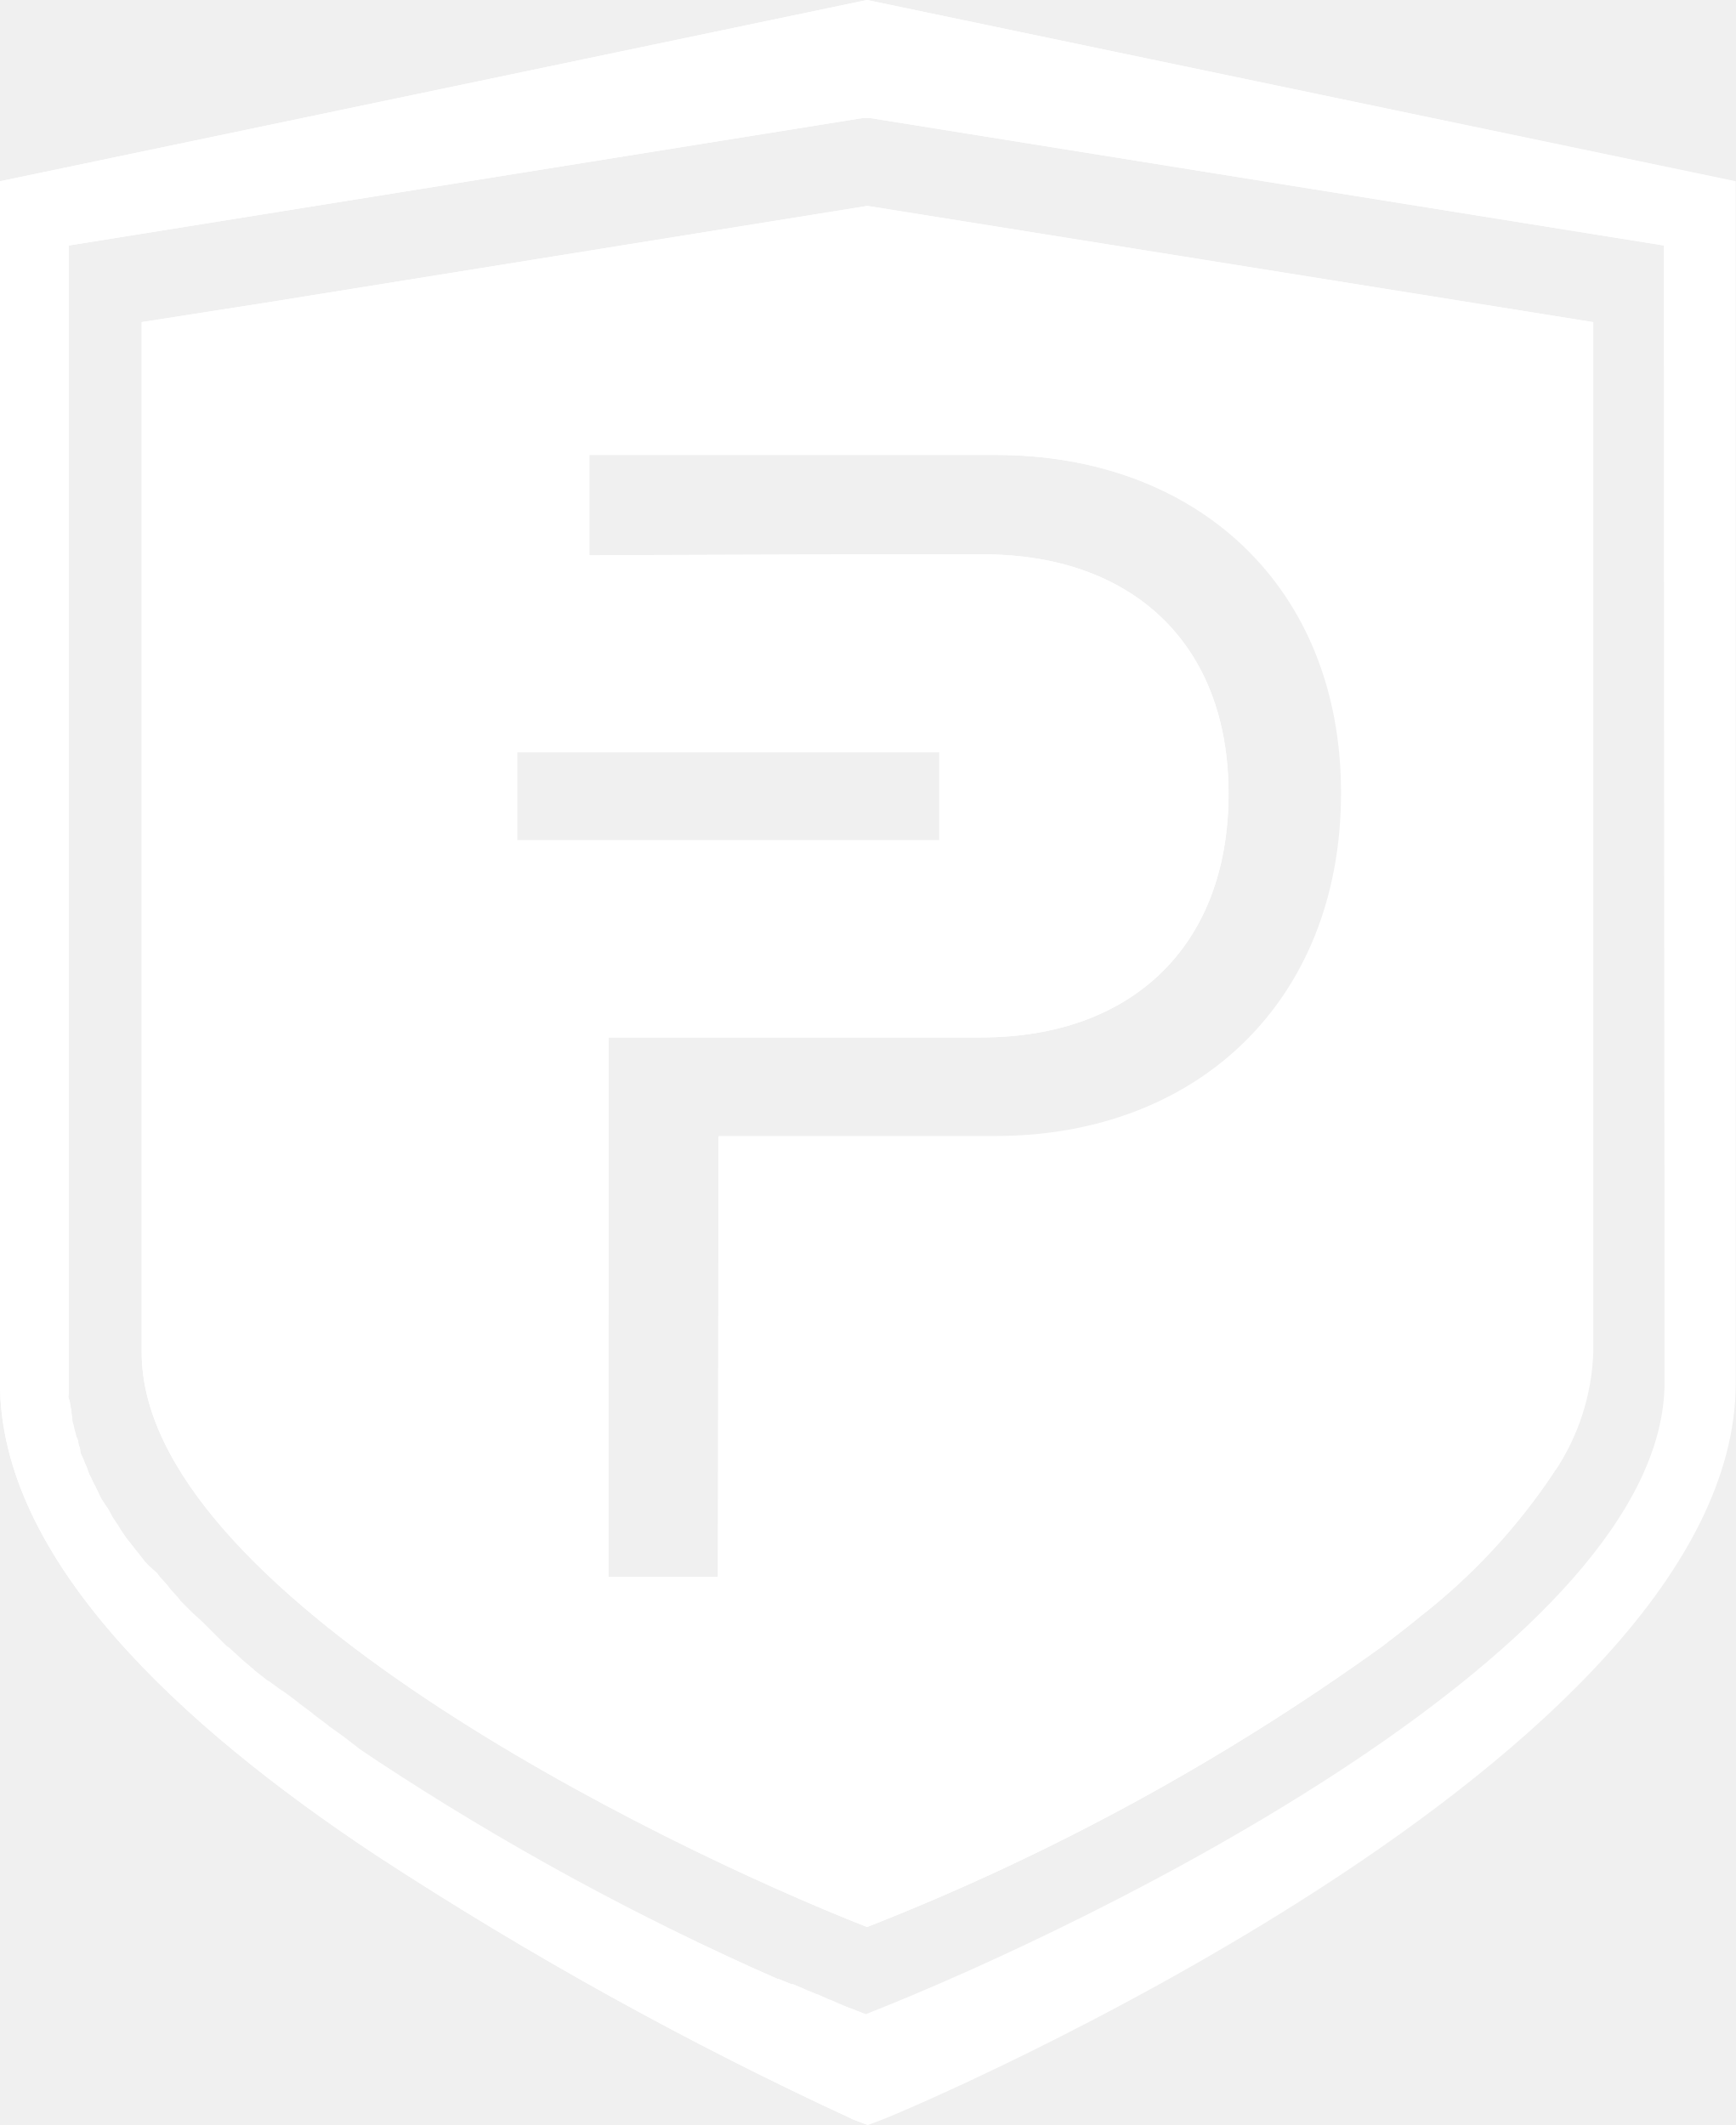
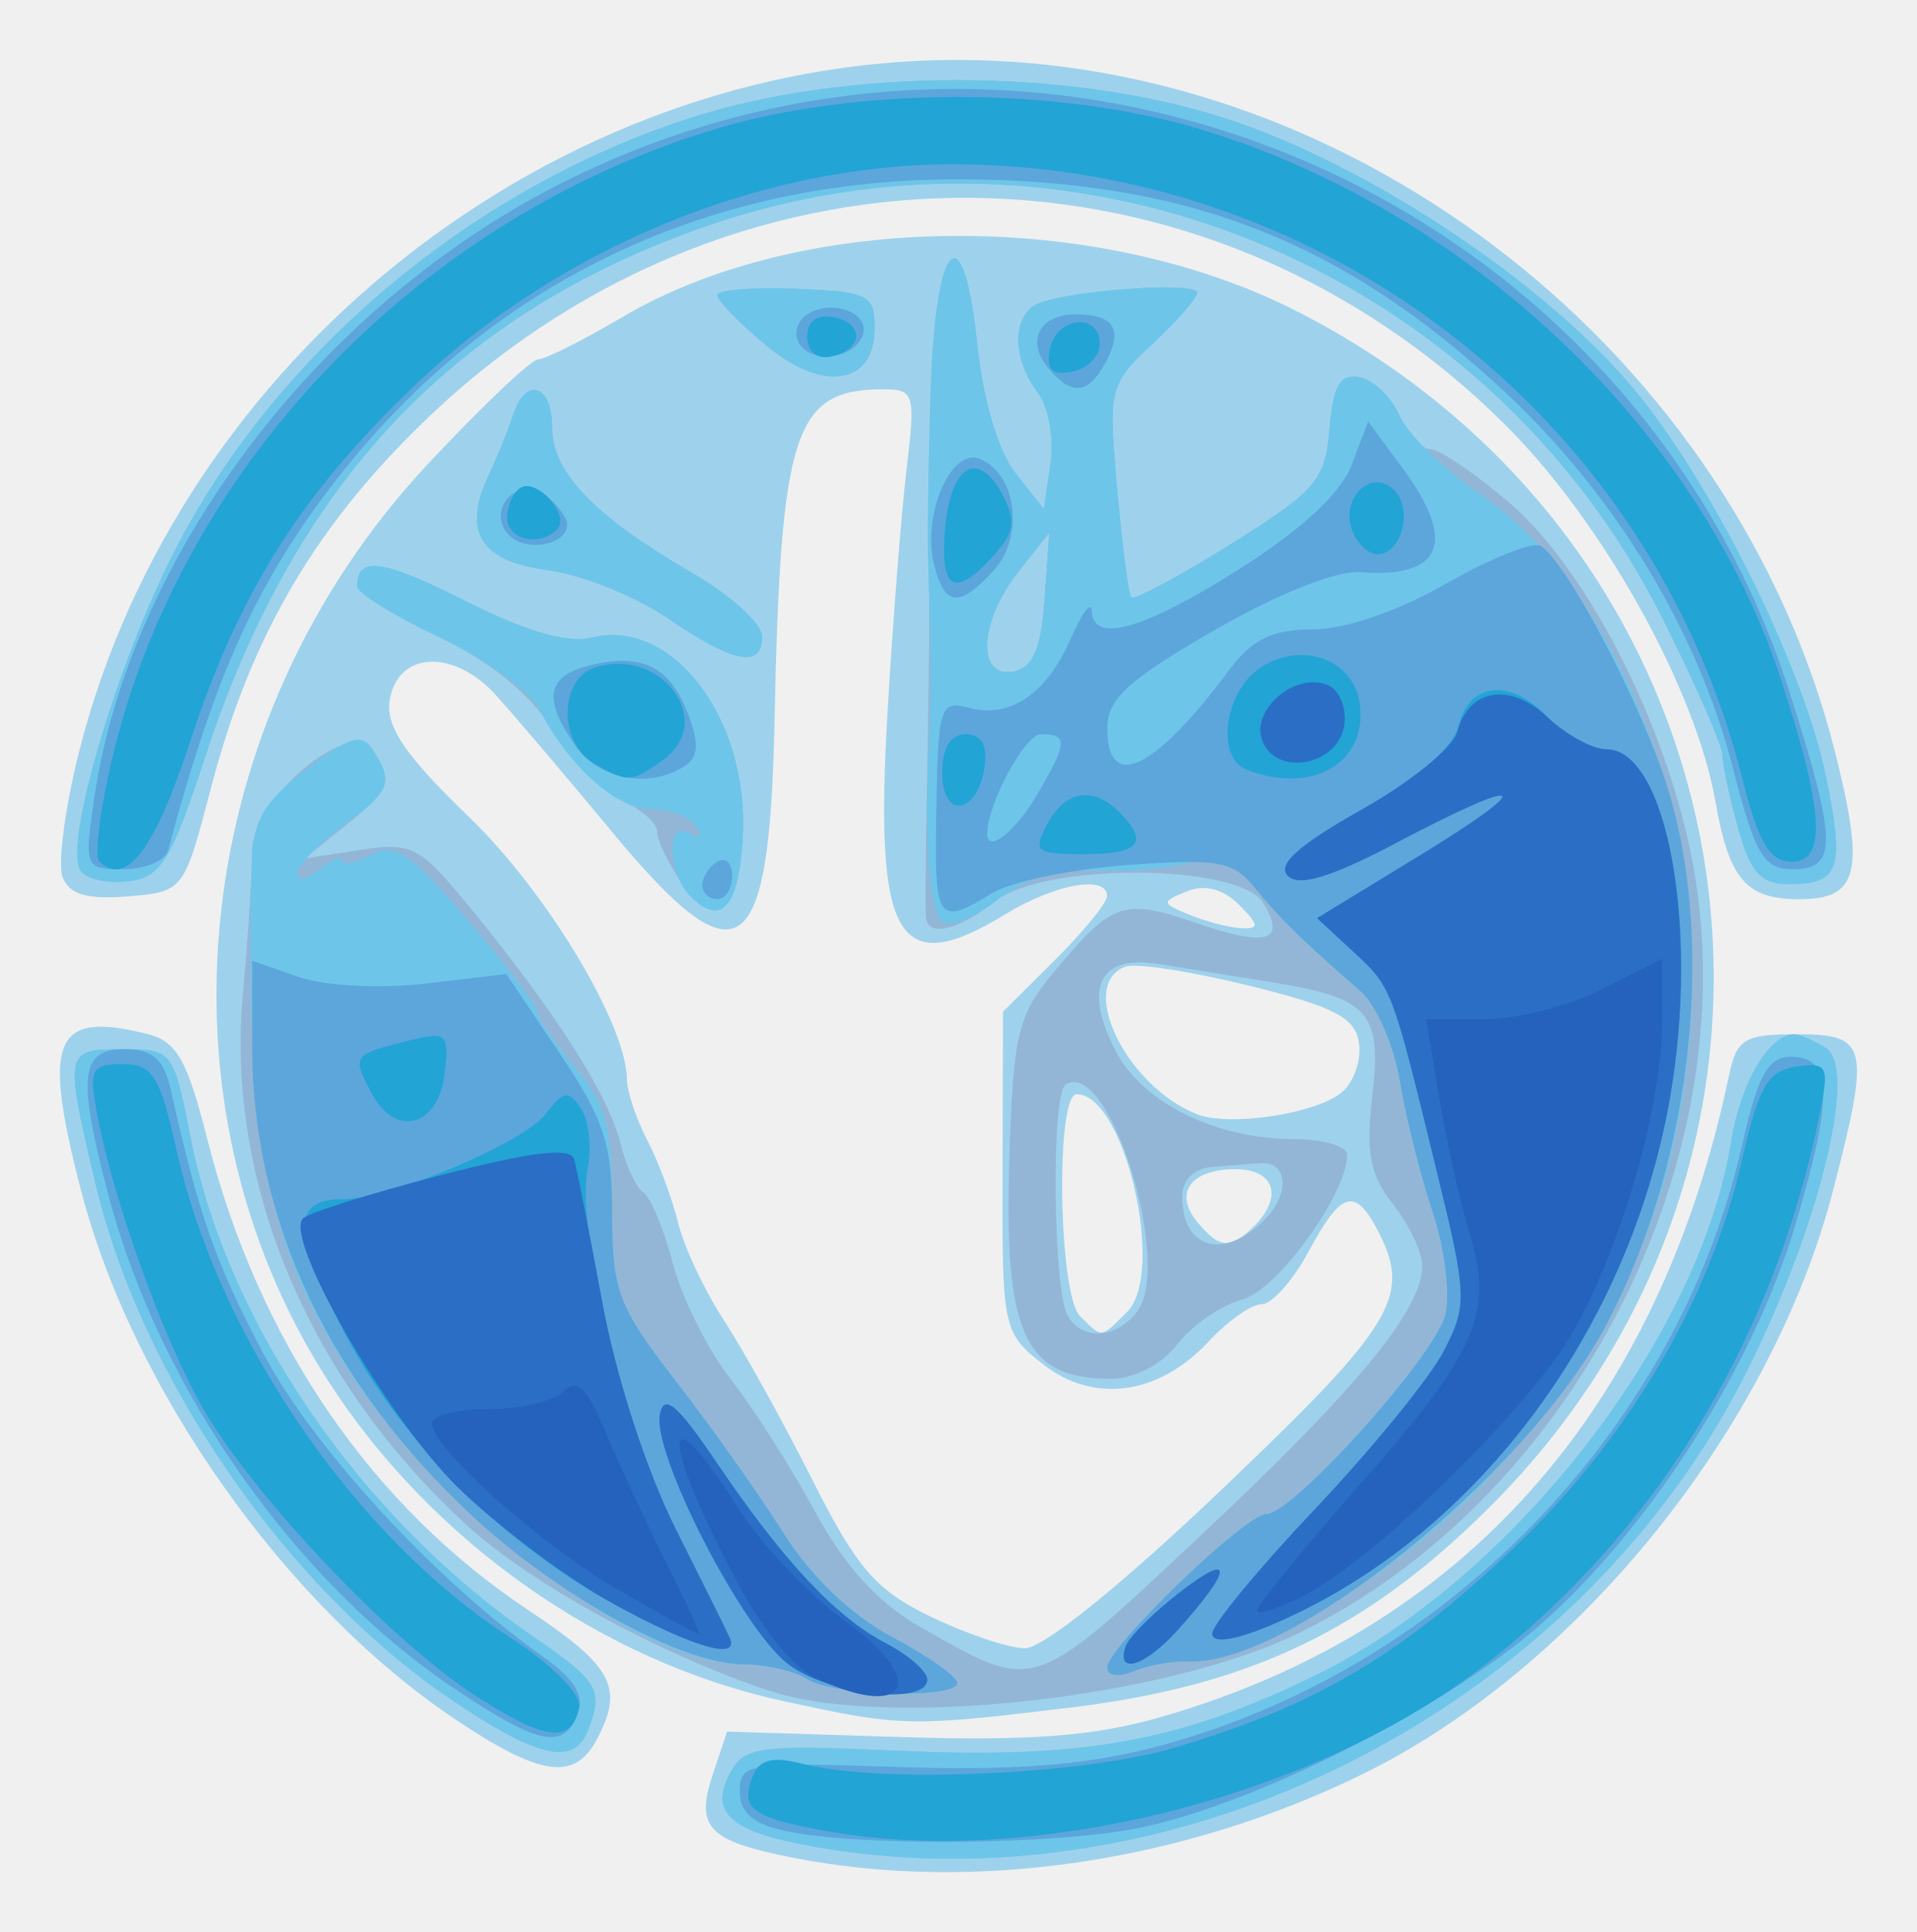
- <svg xmlns="http://www.w3.org/2000/svg" width="49" height="60" viewBox="0 0 49 60">
-   <defs>
-     <style type="text/css">
-             .cls-1{fill:#fff}
-         </style>
-   </defs>
-   <g id="ic_tenup" transform="translate(-4271 -3.715)">
-     <path id="Path_18615" d="M4295.475 3.715L4271 8.833V42.77c0 4.969 5.089 9.664 10.6 13.317a105.238 105.238 0 0 0 13.5 7.478l.4.15.4-.15c.992-.373 24.1-10.211 24.1-20.795V8.833zm22.539 39.055c0 7.4-15.911 15.23-22.539 17.838l-.323-.124-.124-.05-.224-.1-.124-.05-.224-.1-.074-.025-.273-.124-.075-.025-.3-.124-.05-.025-.323-.124h-.024l-.373-.15h-.025a77.919 77.919 0 0 1-11.369-6.161l-.447-.3-.446-.323-.422-.3-.025-.025-.4-.3-.025-.025-.4-.3-.024-.025-.4-.3-.05-.025-.372-.273-.05-.025-.348-.273-.049-.05-.323-.273-.05-.05-.3-.273-.075-.05-.273-.273-.074-.074-.274-.273-.074-.074-.273-.248-.074-.074-.249-.248-.074-.1-.224-.248-.075-.1-.223-.248-.075-.1-.2-.248-.1-.1-.173-.223-.1-.124-.173-.223-.1-.124-.15-.223-.074-.124-.15-.223-.074-.15a1.442 1.442 0 0 0-.124-.2l-.1-.15a.755.755 0 0 1-.1-.2l-.075-.15c-.025-.074-.074-.124-.1-.2a.854.854 0 0 0-.075-.15 1.7 1.7 0 0 1-.074-.2c-.025-.074-.05-.1-.075-.174a1.191 1.191 0 0 0-.075-.174.471.471 0 0 1-.05-.174c0-.05-.05-.124-.05-.174a.453.453 0 0 0-.05-.174c-.024-.05-.024-.1-.05-.174s-.025-.124-.049-.2a.384.384 0 0 1-.025-.15c0-.05-.025-.124-.025-.2s-.024-.1-.024-.15a.924.924 0 0 0-.05-.223c-.025-.074 0-.074 0-.124V10.647l22.417-3.6h.2l22.417 3.6.025 32.124z" class="cls-1" data-name="Path 18615" />
-     <path id="Path_18616" d="M4424.748 197.505l-16.977 2.733-3.5.547v29.093c0 6.733 14.47 13.863 20.477 16.223a66.344 66.344 0 0 0 14.545-7.925c.347-.273.72-.547 1.043-.82a17.266 17.266 0 0 0 3.823-4.124 6.427 6.427 0 0 0 1.066-3.33v-29.117zm-9.878 15.428h11.939v2.485h-11.939zm23.282 1.168c0 5.888-4.1 9.69-9.755 9.69h-7.843v12.422h-3.1v-15.23h10.525c4.219 0 6.974-2.559 6.974-6.882 0-4.273-2.755-6.758-6.925-6.758h-3.277l-7.843.025v-2.832h11.467c5.684 0 9.78 3.677 9.78 9.565" class="cls-1" data-name="Path 18616" transform="translate(-129.272 -187.976)" />
-     <path id="Path_18617" d="M4295.475 3.715L4271 8.833V42.77c0 4.969 5.089 9.664 10.6 13.317a105.276 105.276 0 0 0 13.5 7.478l.4.15v-.045l.349-.132c.993-.373 24.1-10.211 24.1-20.795V8.833zm22.516 39.029c0 7.4-15.911 15.23-22.539 17.838v.007l-.274-.106-.125-.05-.223-.074-.125-.05-.224-.1-.074-.025-.273-.124-.075-.025-.3-.124-.049-.025-.323-.15h-.049l-.372-.15h-.025A77 77 0 0 1 4281.6 53.4l-.446-.3-.447-.348-.422-.3-.024-.025-.4-.3-.024-.025-.4-.3-.026-.025-.4-.3-.049-.025-.373-.273-.05-.025-.348-.273-.049-.048-.323-.273-.05-.05-.3-.273-.074-.05-.273-.273-.075-.074-.273-.273-.075-.074-.273-.248-.074-.074-.248-.248-.075-.1-.224-.248-.074-.1-.224-.248-.074-.1-.224-.2-.1-.1-.174-.223-.1-.124-.174-.223-.1-.124-.151-.223-.074-.124-.15-.223-.074-.124a1.4 1.4 0 0 0-.125-.2l-.1-.15-.1-.2-.074-.15c-.025-.074-.075-.124-.1-.2a.821.821 0 0 0-.075-.15 1.616 1.616 0 0 1-.074-.2c-.025-.074-.05-.1-.075-.174a1.138 1.138 0 0 0-.074-.174.37.37 0 0 1-.05-.174c0-.074-.049-.15-.049-.2a.445.445 0 0 0-.05-.174c-.024-.05-.024-.1-.049-.174s-.025-.124-.049-.2a.359.359 0 0 1-.025-.15c0-.05-.025-.124-.025-.2s-.025-.1-.025-.15a.971.971 0 0 0-.05-.223c-.025-.074 0-.074 0-.124V10.647l22.417-3.6h.2l22.417 3.6z" class="cls-1" data-name="Path 18617" />
-     <path id="Path_18618" d="M4424.773 197.505l-17 2.733-3.5.547v29.093c0 6.733 14.47 13.863 20.477 16.223a66.331 66.331 0 0 0 14.545-7.925c.348-.273.72-.547 1.043-.82a17.259 17.259 0 0 0 3.823-4.124c-2.038-.106-2.021-.119.023-.025a6.42 6.42 0 0 0 1.067-3.33v-29.092zm-9.9 15.428h11.913v2.485h-11.913zm5.659 23.278h-3.1l.025-15.228h10.525c4.219 0 6.974-2.559 6.974-6.882 0-4.273-2.755-6.758-6.925-6.758h-3.278l-7.843.025v-2.832h11.466c5.659 0 9.754 3.7 9.754 9.54 0 5.888-4.07 9.69-9.754 9.69h-7.817z" class="cls-1" data-name="Path 18618" transform="translate(-129.272 -187.976)" />
+ <svg xmlns="http://www.w3.org/2000/svg" width="64mm" height="64.52mm" version="1.1" viewBox="0 0 64 64.52">
+   <g transform="translate(179.79 5.1931)" stroke-width=".501">
+     <path d="m-153.31 56.847c-2.844-0.558-3.275-1.008-2.678-2.792l0.475-1.421 5.772 0.181c4.374 0.137 6.486-0.025 8.721-0.67 10.113-2.92 16.613-10.265 18.957-21.422 0.257-1.223 0.512-1.377 2.283-1.377 2.35 0 2.439 0.384 1.2 5.186-2.055 7.967-8.53 16.005-15.734 19.532-6.012 2.944-12.978 3.965-18.996 2.784zm-11.326-4.653c-5.65-3.805-10.746-11.03-12.457-17.663-1.296-5.022-0.902-5.962 2.183-5.205 1.018 0.25 1.363 0.845 2.046 3.54 1.71 6.736 5.457 12.223 10.744 15.733 2.803 1.861 3.176 2.578 2.245 4.318-0.74 1.383-1.896 1.207-4.762-0.723zm10.936-0.593c-6.006-1.317-11.713-5.346-15.144-10.693-6.01-9.365-4.622-22.081 3.339-30.604 1.797-1.924 3.454-3.497 3.684-3.497 0.23 0 1.498-0.637 2.818-1.415 5.999-3.536 15.793-3.618 22.514-0.19 15.456 7.884 18.661 27.709 6.453 39.916-4.129 4.129-8.023 5.992-14.045 6.718-5.359 0.647-5.626 0.64-9.619-0.235zm14.76-7.108c5.77-5.504 6.311-6.423 5.109-8.67-0.735-1.373-1.195-1.215-2.271 0.784-0.519 0.964-1.222 1.753-1.561 1.753-0.339 0-1.135 0.558-1.767 1.24-1.667 1.798-3.84 2.099-5.535 0.766-1.341-1.055-1.369-1.187-1.353-6.425l0.016-5.348 1.737-1.729c0.955-0.951 1.737-1.909 1.737-2.129 0-0.721-1.722-0.415-3.393 0.604-3.607 2.199-4.382 0.872-3.938-6.737 0.178-3.044 0.466-6.719 0.641-8.165 0.299-2.473 0.253-2.629-0.786-2.629-2.97 0-3.425 1.388-3.626 11.082-0.169 8.146-1.185 8.827-5.46 3.657-1.497-1.81-3.233-3.853-3.859-4.541-1.42-1.56-3.298-1.443-3.534 0.222-0.122 0.859 0.552 1.843 2.635 3.844 2.592 2.491 5.271 6.934 5.29 8.775 4e-3 0.413 0.31 1.33 0.679 2.037 0.369 0.707 0.832 1.947 1.029 2.755 0.197 0.808 0.886 2.276 1.531 3.263 0.645 0.986 1.971 3.378 2.946 5.315 1.488 2.955 2.12 3.69 3.93 4.567 1.186 0.575 2.608 1.056 3.159 1.069 0.608 0.014 3.218-2.091 6.644-5.359zm-3.22-5.872c1.303-1.303-0.079-7.273-1.682-7.273-0.712 0-0.611 6.689 0.112 7.412 0.745 0.745 0.68 0.751 1.571-0.14zm4.239-2.865c0.985-0.985 0.685-1.903-0.622-1.903-1.503 0-2.072 0.8-1.264 1.775 0.736 0.886 1.102 0.911 1.885 0.128zm2.924-4.465c0.402-0.334 0.664-1.077 0.581-1.652-0.121-0.845-0.823-1.212-3.655-1.911-1.928-0.476-3.788-0.765-4.132-0.642-1.641 0.585 8.5e-4 3.99 2.379 4.932 1.071 0.424 3.965-0.012 4.827-0.728zm-3.429-6.272c-0.527-0.527-1.146-0.687-1.735-0.447-0.866 0.352-0.861 0.395 0.086 0.785 0.551 0.227 1.332 0.428 1.735 0.447 0.605 0.029 0.59-0.108-0.086-0.785zm-39.274-0.914c-0.167-0.436 0.076-2.307 0.541-4.157 3.32-13.218 15.893-23.14 29.322-23.14s26.001 9.923 29.322 23.14c1 3.981 0.778 4.889-1.197 4.889-1.78 0-2.346-0.658-2.803-3.256-0.665-3.782-3.752-9.325-6.994-12.561-10.005-9.984-25.501-10.16-35.84-0.407-3.836 3.619-6.055 7.369-7.395 12.5-0.904 3.463-0.913 3.474-2.779 3.629-1.348 0.112-1.957-0.066-2.176-0.638z" fill="#9ed2ec" />
+     <path d="m-152.99 56.407c-2.46-0.476-3.107-1.113-2.426-2.386 0.478-0.894 0.952-0.955 5.713-0.744 6.124 0.272 9.334-0.315 13.861-2.536 6.552-3.215 12.801-11.247 13.848-17.799 0.316-1.981 1.278-3.609 2.121-3.59 0.187 0.004 0.657 0.208 1.044 0.454 1.076 0.681-0.208 5.935-2.638 10.793-5.702 11.402-19.233 18.187-31.524 15.808zm-11.76-4.858c-5.501-3.732-10.331-10.756-11.861-17.248-1.036-4.394-1.023-4.456 0.918-4.456 1.661 0 1.697 0.046 2.273 2.977 1.216 6.183 5.66 12.665 11.379 16.6 2.249 1.547 2.406 1.811 1.885 3.17-0.463 1.206-1.689 0.928-4.594-1.043zm10.658-0.273c-3.679-1.224-7.974-3.573-10.112-5.531-5.272-4.828-8.054-11.424-7.477-17.73 0.172-1.886 0.31-4.035 0.306-4.776-0.01-1.753 3.314-4.527 4.043-3.375 0.676 1.068 0.594 1.294-0.909 2.503l-1.377 1.108 1.86-0.286c1.743-0.268 1.981-0.138 3.772 2.058 2.78 3.411 4.525 6.159 4.91 7.733 0.186 0.76 0.532 1.502 0.769 1.649 0.237 0.147 0.681 1.215 0.985 2.374 0.304 1.159 1.172 2.896 1.927 3.86 0.756 0.964 2.023 2.953 2.816 4.42 0.981 1.815 2.09 3.038 3.47 3.829 3.901 2.236 3.74 2.287 9.36-2.983 5.248-4.921 7.443-7.588 7.443-9.043 0-0.453-0.438-1.381-0.974-2.063-0.771-0.981-0.916-1.73-0.694-3.602 0.331-2.798-0.099-3.289-3.34-3.807-1.24-0.198-2.954-0.475-3.81-0.615-1.969-0.322-2.509 0.793-1.412 2.915 0.889 1.72 3.355 2.934 5.957 2.934 0.973 0 1.769 0.237 1.769 0.527 0 1.296-2.345 4.532-3.5 4.83-0.685 0.177-1.66 0.847-2.165 1.489-0.558 0.709-1.445 1.165-2.26 1.16-2.861-0.016-3.543-1.512-3.356-7.371 0.133-4.181 0.275-4.764 1.519-6.254 1.929-2.311 2.294-2.434 4.725-1.597 2.367 0.816 3.033 0.609 2.215-0.689-0.817-1.296-7.279-1.332-8.909-0.05-1.238 0.974-2.263 1.223-2.333 0.567-0.022-0.207-0.014-1.841 0.018-3.631 0.101-5.631 0.108-6.721 0.055-8.264-0.028-0.826 9e-3 -3.399 0.083-5.717 0.163-5.106 1.091-6.01 1.56-1.521 0.192 1.837 0.7 3.547 1.269 4.271l0.949 1.206 0.223-1.518c0.123-0.835-0.07-1.903-0.429-2.375-0.815-1.072-0.864-2.439-0.106-2.908 0.759-0.469 5.433-0.832 5.433-0.422 0 0.175-0.67 0.944-1.489 1.709-1.447 1.352-1.481 1.489-1.182 4.834 0.169 1.893 0.38 3.528 0.47 3.633 0.089 0.105 1.579-0.694 3.311-1.774 2.862-1.786 3.163-2.137 3.306-3.852 0.121-1.454 0.351-1.851 1.002-1.729 0.464 0.087 1.067 0.664 1.339 1.283 0.272 0.618 0.738 1.124 1.037 1.124 0.298 0 1.478 0.801 2.622 1.78 2.747 2.351 5.508 7.947 6.233 12.633 1.508 9.744-4.252 20.692-13.206 25.1-4.489 2.21-13.841 3.24-17.715 1.952zm12.233-12.62c1.272-1.532-0.883-8.537-2.348-7.632-0.497 0.307-0.429 6.929 0.08 7.752 0.49 0.794 1.556 0.737 2.268-0.12zm4.282-3.109c0.877-0.877 0.788-1.976-0.154-1.895-0.321 0.028-1.035 0.084-1.586 0.125-0.61 0.046-1.002 0.434-1.002 0.993 0 1.742 1.383 2.134 2.741 0.777zm-7.34-20.717 0.159-2.235-1.036 1.317c-1.305 1.659-1.396 3.554-0.159 3.32 0.648-0.123 0.918-0.749 1.036-2.402zm-12.133 9.421c-0.439-0.627-0.798-1.374-0.798-1.66 0-0.287-0.507-0.744-1.127-1.016-0.62-0.272-1.673-1.342-2.341-2.377-0.803-1.245-2.117-2.31-3.881-3.145-1.467-0.694-2.668-1.443-2.668-1.665 0-1.027 0.843-0.912 3.628 0.494 2.013 1.016 3.404 1.418 4.207 1.217 2.664-0.669 5.228 2.671 5.045 6.571-0.125 2.656-0.899 3.248-2.066 1.581zm-20.062-0.386c-0.527-0.852 1.102-6.502 2.969-10.297 3.32-6.75 9.922-12.389 17.322-14.797 5.281-1.718 12.699-1.718 17.98 0 4.541 1.477 10.21 5.177 13.311 8.687 2.675 3.028 5.917 9.452 6.707 13.289 0.63 3.062 0.451 3.589-1.217 3.589-0.959 0-1.304-0.376-1.721-1.878-0.287-1.033-0.523-2.134-0.524-2.446-1e-3 -0.312-0.897-2.354-1.99-4.537-5.952-11.893-19.884-17.493-32.302-12.986-8.219 2.983-13.403 8.556-16.359 17.582-1.146 3.501-1.476 4.034-2.582 4.169-0.697 0.085-1.415-0.084-1.595-0.375zm19.595-8.421c-1.058-0.726-2.858-1.445-4-1.598-2.264-0.303-2.856-1.288-1.935-3.224 0.278-0.584 0.631-1.456 0.785-1.938 0.422-1.322 1.313-1.051 1.313 0.398 0 1.498 1.405 2.96 4.66 4.848 1.294 0.751 2.352 1.709 2.352 2.129 0 1.088-0.964 0.901-3.175-0.616zm3.294-9.109c-0.892-0.745-1.621-1.496-1.621-1.671s1.183-0.271 2.629-0.214c2.408 0.094 2.629 0.203 2.629 1.298 0 1.918-1.712 2.194-3.637 0.587z" fill="#94b6d6" />
+     <path d="m-152.99 56.407c-2.46-0.476-3.107-1.113-2.426-2.386 0.478-0.894 0.952-0.955 5.713-0.744 6.124 0.272 9.334-0.315 13.861-2.536 6.552-3.215 12.801-11.247 13.848-17.799 0.316-1.981 1.278-3.609 2.121-3.59 0.187 0.004 0.657 0.208 1.044 0.454 1.076 0.681-0.208 5.935-2.638 10.793-5.702 11.402-19.233 18.187-31.524 15.808zm-11.76-4.858c-5.501-3.732-10.331-10.756-11.861-17.248-1.036-4.394-1.023-4.456 0.918-4.456 1.661 0 1.697 0.046 2.273 2.977 1.216 6.183 5.66 12.665 11.379 16.6 2.249 1.547 2.406 1.811 1.885 3.17-0.463 1.206-1.689 0.928-4.594-1.043zm11.91-0.669c-0.413-0.267-1.379-0.489-2.145-0.493-3.453-0.019-10.007-4.905-13.168-9.815-2.755-4.28-3.441-7.852-3.235-16.847 0.035-1.52 0.369-2.112 1.823-3.22 1.47-1.121 1.859-1.233 2.233-0.642 0.692 1.093 0.588 1.349-1.034 2.548-0.826 0.611-1.502 1.321-1.502 1.579s0.338 0.187 0.751-0.156c0.413-0.343 0.751-0.475 0.751-0.294 0 0.181 0.427 0.101 0.95-0.179 0.804-0.43 1.304-0.094 3.256 2.191 1.268 1.484 2.306 2.856 2.306 3.048 0 0.192 0.563 1.018 1.252 1.837 1.043 1.24 1.252 2.01 1.252 4.617 0 2.917 0.145 3.316 2.129 5.878 1.171 1.512 2.786 3.794 3.59 5.071 0.916 1.455 2.272 2.752 3.631 3.473 1.193 0.633 2.17 1.321 2.17 1.528 0 0.549-4.125 0.446-5.008-0.124zm10.017-0.388c0-0.67 4.616-5.121 5.311-5.121 0.887-4.36e-4 5.63-5.28 5.974-6.649 0.172-0.687-0.017-2.232-0.42-3.435s-0.896-3.169-1.094-4.368c-0.198-1.2-0.787-2.552-1.309-3.005-1.944-1.687-2.725-2.455-3.615-3.552-0.673-0.829-1.2-1.032-2.003-0.77-0.6 0.196-2.009 0.324-3.133 0.285-1.396-0.048-2.465 0.261-3.376 0.978-0.733 0.577-1.548 0.915-1.812 0.753-0.454-0.28-0.644-2.714-0.471-6.03 0.078-1.493 0.07-3.135-0.029-6.01-0.028-0.826 9e-3 -3.399 0.083-5.717 0.163-5.106 1.091-6.01 1.56-1.521 0.192 1.837 0.7 3.547 1.269 4.271l0.949 1.206 0.223-1.518c0.123-0.835-0.07-1.903-0.429-2.375-0.815-1.072-0.864-2.439-0.106-2.908 0.759-0.469 5.433-0.832 5.433-0.422 0 0.175-0.67 0.944-1.489 1.709-1.447 1.352-1.481 1.489-1.182 4.834 0.169 1.893 0.38 3.528 0.47 3.633 0.089 0.105 1.579-0.694 3.311-1.774 2.862-1.786 3.163-2.137 3.306-3.852 0.121-1.454 0.351-1.851 1.002-1.729 0.464 0.087 1.068 0.666 1.34 1.286 0.273 0.62 1.514 1.823 2.759 2.672 3.943 2.691 7.012 9.563 7.012 15.7 0 7.064-2.312 12.631-7.315 17.615-3.015 3.004-7.573 5.694-9.505 5.609-0.528-0.023-1.354 0.125-1.836 0.329-0.494 0.209-0.876 0.155-0.876-0.124zm-2.094-35.663 0.159-2.235-1.036 1.317c-1.305 1.659-1.396 3.554-0.159 3.32 0.648-0.123 0.918-0.749 1.036-2.402zm-11.823 9.913c-0.787-0.787-0.812-2.596-0.029-2.112 0.358 0.221 0.442 0.137 0.221-0.221-0.197-0.318-0.868-0.578-1.493-0.578-1.167 0-2.758-1.419-3.749-3.343-0.309-0.599-1.802-1.676-3.318-2.394-1.516-0.717-2.757-1.486-2.757-1.707 0-1.027 0.843-0.912 3.628 0.494 2.013 1.016 3.404 1.418 4.207 1.217 2.664-0.669 5.228 2.671 5.045 6.571-0.113 2.42-0.708 3.121-1.756 2.073zm-20.372-0.878c-0.527-0.852 1.102-6.502 2.969-10.297 3.32-6.75 9.922-12.389 17.322-14.797 5.281-1.718 12.699-1.718 17.98 0 4.541 1.477 10.21 5.177 13.311 8.687 2.675 3.028 5.917 9.452 6.707 13.289 0.63 3.062 0.451 3.589-1.217 3.589-0.959 0-1.304-0.376-1.721-1.878-0.287-1.033-0.523-2.134-0.524-2.446-1e-3 -0.312-0.897-2.354-1.99-4.537-5.952-11.893-19.884-17.493-32.302-12.986-8.219 2.983-13.403 8.556-16.359 17.582-1.146 3.501-1.476 4.034-2.582 4.169-0.697 0.085-1.415-0.084-1.595-0.375zm19.595-8.421c-1.058-0.726-2.858-1.445-4-1.598-2.264-0.303-2.856-1.288-1.935-3.224 0.278-0.584 0.631-1.456 0.785-1.938 0.422-1.322 1.313-1.051 1.313 0.398 0 1.498 1.405 2.96 4.66 4.848 1.294 0.751 2.352 1.709 2.352 2.129 0 1.088-0.964 0.901-3.175-0.616zm3.294-9.109c-0.892-0.745-1.621-1.496-1.621-1.671s1.183-0.271 2.629-0.214c2.408 0.094 2.629 0.203 2.629 1.298 0 1.918-1.712 2.194-3.637 0.587z" fill="#6dc6e9" />
+     <path d="m-153.59 55.95c-1.058-0.226-1.502-0.616-1.502-1.318 0-0.944 0.282-0.987 5.28-0.816 3.751 0.128 6.201-0.055 8.458-0.633 9.672-2.478 17.542-10.509 19.727-20.133 0.531-2.338 0.87-2.954 1.626-2.954 1.397 0 1.434 1.303 0.157 5.604-1.402 4.723-4.832 10.11-8.496 13.347-3.118 2.754-9.51 6.001-13.38 6.797-2.824 0.581-9.376 0.64-11.87 0.106zm-11.08-4.785c-5.273-3.551-9.774-9.961-11.47-16.334-1.08-4.058-0.986-4.986 0.504-4.986 0.946 0 1.317 0.328 1.553 1.377 0.95 4.218 1.466 5.694 3.052 8.725 1.663 3.18 5.782 7.652 9.404 10.21 1.012 0.715 1.358 1.29 1.133 1.878-0.473 1.232-1.311 1.058-4.175-0.871zm11.831-0.285c-0.413-0.267-1.379-0.489-2.145-0.493-2.035-0.011-6.134-2.254-9.016-4.933-4.8-4.462-7.37-9.928-7.37-15.674v-2.888l1.545 0.539c0.875 0.305 2.716 0.401 4.242 0.222l2.697-0.317 1.768 2.625c1.499 2.226 1.768 3.051 1.768 5.424 0 2.528 0.206 3.065 2.129 5.548 1.171 1.512 2.786 3.794 3.59 5.071 0.916 1.455 2.272 2.752 3.631 3.473 1.193 0.633 2.17 1.321 2.17 1.528 0 0.549-4.125 0.446-5.008-0.124zm10.017-0.388c0-0.67 4.616-5.121 5.311-5.121 0.887-4.36e-4 5.63-5.28 5.974-6.649 0.172-0.687-0.017-2.232-0.42-3.435s-0.896-3.169-1.094-4.368c-0.198-1.2-0.787-2.552-1.309-3.005-1.921-1.667-2.721-2.449-3.527-3.449-0.728-0.903-1.23-0.994-4.257-0.77-1.887 0.139-3.931 0.566-4.541 0.948-1.731 1.085-1.899 0.888-1.853-2.185 0.061-4.149 0.098-4.277 1.139-4.005 1.339 0.35 2.563-0.492 3.352-2.305 0.378-0.868 0.695-1.296 0.706-0.951 0.035 1.127 1.718 0.651 4.954-1.401 2.062-1.308 3.374-2.528 3.728-3.467l0.547-1.449 1.155 1.566c1.82 2.466 1.328 3.677-1.409 3.469-0.803-0.061-2.767 0.72-4.897 1.949-2.86 1.649-3.557 2.288-3.557 3.26 0 2.158 1.565 1.416 4.054-1.921 0.784-1.052 1.448-1.377 2.808-1.377 1.07 0 2.853-0.613 4.465-1.536 1.476-0.845 2.891-1.408 3.144-1.252 0.823 0.508 3.106 4.773 4.096 7.648 1.815 5.274 1.022 12.857-1.921 18.391-2.664 5.007-10.559 11.362-13.932 11.215-0.528-0.023-1.354 0.125-1.836 0.329-0.494 0.209-0.876 0.155-0.876-0.124zm-2.362-29.114c1.042-1.764 1.064-2.051 0.157-2.051-0.545 0-1.802 2.323-1.802 3.33 0 0.657 0.927-0.063 1.645-1.279zm-11.161 2.987c0-0.259 0.225-0.611 0.501-0.781 0.275-0.17 0.501 0.042 0.501 0.471 0 0.429-0.225 0.781-0.501 0.781-0.275 0-0.501-0.212-0.501-0.471zm-20.299-2.909c1.171-7.974 7.298-16.175 15.181-20.317 16.05-8.434 35.987-0.334 41.44 16.837 1.57 4.944 1.586 5.859 0.1 5.859-0.99 0-1.258-0.453-2.024-3.427-1.175-4.56-3.929-9.088-7.623-12.533-5.413-5.049-10.654-7.079-18.275-7.079-8.913 0-16.469 3.921-21.58 11.199-2.093 2.98-3.351 5.949-4.752 11.214-0.092 0.344-0.763 0.626-1.491 0.626-1.296 0-1.317-0.052-0.975-2.379zm16.07-1.739c-1.103-1.574-0.971-2.326 0.471-2.688 1.73-0.434 2.682 0.035 3.284 1.618 0.384 1.01 0.351 1.451-0.133 1.758-1.184 0.751-2.834 0.437-3.622-0.688zm11.974-6.043c-0.415-1.653 0.548-3.916 1.509-3.547 1.232 0.473 1.514 2.585 0.494 3.712-1.158 1.279-1.651 1.239-2.003-0.165zm-14.183-0.984c-0.845-0.845 0.325-2.084 1.246-1.32 0.377 0.313 0.685 0.742 0.685 0.954 0 0.678-1.361 0.936-1.93 0.366zm17.976-5.61c-0.738-0.89-0.275-1.775 0.93-1.775 1.273 0 1.595 0.495 1.02 1.568-0.602 1.125-1.14 1.182-1.95 0.207zm-8.3-0.801c-0.199-0.322-0.071-0.764 0.284-0.983 0.83-0.513 2.087-0.037 1.842 0.697-0.264 0.794-1.693 0.986-2.126 0.286z" fill="#5ca6dc" />
+     <path d="m-152.47 55.909c-2.239-0.434-2.596-0.721-2.196-1.764 0.224-0.583 0.659-0.694 1.69-0.429 2.572 0.659 9.326 0.365 12.385-0.539 4.64-1.372 7.491-3.039 11.23-6.566 3.893-3.673 6.668-8.365 7.736-13.082 0.548-2.423 0.861-2.961 1.802-3.099 1.043-0.152 1.11-0.026 0.804 1.502-1.527 7.625-5.505 14.134-11.371 18.607-5.766 4.397-15.229 6.698-22.08 5.369zm-11.406-4.447c-2.811-1.802-7.409-6.641-9.12-9.597-1.337-2.31-3.022-6.995-3.558-9.892-0.269-1.454-0.178-1.628 0.859-1.628 1.004 0 1.246 0.388 1.801 2.88 1.387 6.23 5.943 12.9 11.09 16.235 1.433 0.928 2.428 1.926 2.345 2.351-0.24 1.236-1.078 1.15-3.417-0.35zm10.375-1.101c-1.549-1.218-4.514-7.015-4.257-8.323 0.138-0.703 0.585-0.325 1.872 1.581 2.234 3.308 3.994 5.189 5.676 6.068 0.758 0.396 1.377 0.939 1.377 1.207 0 0.89-3.345 0.508-4.668-0.533zm11.29-0.564c0.107-0.321 0.958-1.166 1.892-1.878 1.735-1.323 1.657-0.686-0.161 1.334-1.083 1.203-2.052 1.507-1.731 0.544zm-17.139-1.451c-3.81-2.095-7.281-5.656-9.093-9.325-1.58-3.201-1.557-4.167 0.102-4.167 1.577 0 6.027-1.872 6.776-2.85 0.591-0.773 0.764-0.799 1.171-0.179 0.263 0.4 0.364 1.302 0.225 2.003-0.406 2.047 1.175 8.514 2.944 12.044 0.897 1.79 1.707 3.425 1.798 3.631 0.347 0.78-1.264 0.305-3.923-1.158zm20.034 1.013c0-0.294 1.552-2.173 3.448-4.176 1.896-2.003 3.824-4.37 4.283-5.258 0.791-1.53 0.779-1.847-0.228-5.972-1.52-6.229-1.492-6.157-2.807-7.375l-1.197-1.109 3.384-2.065c4.057-2.476 3.619-2.753-0.724-0.458-2.182 1.153-3.263 1.484-3.635 1.112-0.372-0.372 0.355-1.027 2.444-2.202 1.945-1.094 3.076-2.08 3.269-2.851 0.366-1.457 1.797-1.54 3.031-0.177 0.499 0.551 1.314 1.002 1.813 1.002 2.098 0 3.207 5.848 2.203 11.626-1.374 7.912-6.635 14.84-13.407 17.657-1.174 0.488-1.878 0.581-1.878 0.247zm-28.054-18.024c-0.679-1.269-0.656-1.304 1.174-1.764 1.33-0.334 1.406-0.268 1.251 1.082-0.203 1.774-1.627 2.174-2.425 0.682zm-9.106-7.765c-0.165-0.165 0.023-1.682 0.417-3.372 2.266-9.715 10.093-17.957 19.965-21.025 4.826-1.5 11.689-1.502 16.528-0.005 8.897 2.753 16.522 10.013 19.231 18.31 1.445 4.426 1.544 6.106 0.359 6.106-0.727 0-1.104-0.634-1.636-2.755-3.025-12.05-13.929-20.535-26.388-20.535-6.373 0-13.111 2.773-17.947 7.386-3.78 3.606-5.87 6.919-7.49 11.876-1.184 3.622-2.152 4.9-3.038 4.013zm31.651-1.238c0.607-1.134 1.519-1.286 2.404-0.401 1.01 1.01 0.682 1.402-1.17 1.402-1.615 0-1.724-0.088-1.234-1.002zm-3.506-1.711c0-0.842 0.275-1.294 0.786-1.294 0.522 0 0.732 0.365 0.626 1.088-0.236 1.603-1.412 1.775-1.412 0.206zm-11.645-0.332c-1.176-0.685-1.14-2.814 0.055-3.193 2.193-0.696 4.045 1.786 2.29 3.07-1.072 0.784-1.199 0.79-2.345 0.123zm21.787 0.209c-1-0.404-0.724-2.548 0.433-3.359 1.358-0.951 3.14-0.345 3.361 1.143 0.297 1.993-1.601 3.101-3.795 2.216zm-10.047-8.019c0.181-2.143 1.092-2.692 1.914-1.154 0.465 0.87 0.409 1.256-0.294 2.034-1.3 1.437-1.793 1.169-1.62-0.879zm13.596 0.053c-0.417-1.088 0.642-2.111 1.401-1.352 0.641 0.641 0.244 2.137-0.567 2.137-0.293 0-0.668-0.353-0.834-0.785zm-28.215-0.438c0-0.397 0.2-0.845 0.444-0.996 0.551-0.341 1.674 0.935 1.221 1.388-0.596 0.596-1.665 0.344-1.665-0.392zm18.117-5.619c0.211-1.096 1.666-1.251 1.666-0.178 0 0.409-0.415 0.824-0.922 0.922-0.669 0.129-0.873-0.075-0.744-0.744zm-8.1-0.421c0-0.516 0.328-0.761 0.876-0.656 1.056 0.203 0.989 1.092-0.099 1.319-0.454 0.094-0.778-0.182-0.778-0.663z" fill="#22a4d5" />
+     <path d="m-153.5 50.361c-1.549-1.218-4.514-7.015-4.257-8.323 0.138-0.703 0.585-0.325 1.872 1.581 2.234 3.308 3.994 5.189 5.676 6.068 0.758 0.396 1.377 0.939 1.377 1.207 0 0.89-3.345 0.508-4.668-0.533zm11.29-0.564c0.107-0.321 0.958-1.166 1.892-1.878 1.735-1.323 1.657-0.686-0.161 1.334-1.083 1.203-2.052 1.507-1.731 0.544zm-17.139-1.451c-1.515-0.833-3.837-2.576-5.16-3.872-2.377-2.33-5.823-8.32-5.165-8.978 0.187-0.187 2.264-0.838 4.614-1.447 3.039-0.787 4.322-0.939 4.44-0.527 0.091 0.319 0.517 2.482 0.946 4.807 0.453 2.452 1.474 5.606 2.431 7.513 0.908 1.808 1.725 3.455 1.817 3.662 0.347 0.78-1.264 0.305-3.923-1.158zm20.034 1.013c0-0.294 1.552-2.173 3.448-4.176 1.896-2.003 3.824-4.37 4.283-5.258 0.791-1.53 0.779-1.847-0.228-5.972-1.52-6.229-1.492-6.157-2.807-7.375l-1.197-1.109 3.384-2.065c4.057-2.476 3.619-2.753-0.724-0.458-2.182 1.153-3.263 1.484-3.635 1.112-0.372-0.372 0.354-1.026 2.44-2.2 1.633-0.919 3.079-2.088 3.212-2.598 0.382-1.462 1.757-1.687 3.025-0.495 0.624 0.586 1.506 1.065 1.96 1.065 2.02 0 3.108 5.956 2.123 11.626-1.374 7.912-6.635 14.84-13.407 17.657-1.174 0.488-1.878 0.581-1.878 0.247zm1.669-29.818c-0.392-1.02 1.073-2.286 2.162-1.868 0.401 0.154 0.661 0.758 0.577 1.343-0.193 1.355-2.268 1.753-2.74 0.525z" fill="#2a6fc5" />
+     <path d="m-152.67 50.792c-0.592-0.287-1.649-1.572-2.348-2.856-2.687-4.938-2.804-6.998-0.158-2.811 0.784 1.241 2.411 2.964 3.615 3.829 2.837 2.037 2.038 3.361-1.109 1.838zm-6.436-2.866c-2.609-1.503-6.261-4.76-6.261-5.584 0-0.262 0.856-0.477 1.903-0.477 1.047 0 2.168-0.265 2.493-0.59 0.452-0.452 0.781-0.131 1.409 1.377 0.451 1.082 1.361 3.037 2.023 4.346 0.662 1.308 1.143 2.377 1.07 2.374-0.073-0.003-1.26-0.654-2.638-1.447zm21.286 0.662c0-0.173 1.574-2.099 3.499-4.279 3.864-4.378 4.414-5.662 3.583-8.373-0.309-1.008-0.758-3.017-0.999-4.463l-0.437-2.629h1.955c1.075 0 2.848-0.455 3.938-1.012l1.983-1.012v2.14c0 3.078-1.675 8.492-3.403 10.999-1.854 2.69-6.4 7.02-8.521 8.117-0.879 0.455-1.599 0.685-1.599 0.512z" fill="#2462bd" />
  </g>
</svg>
